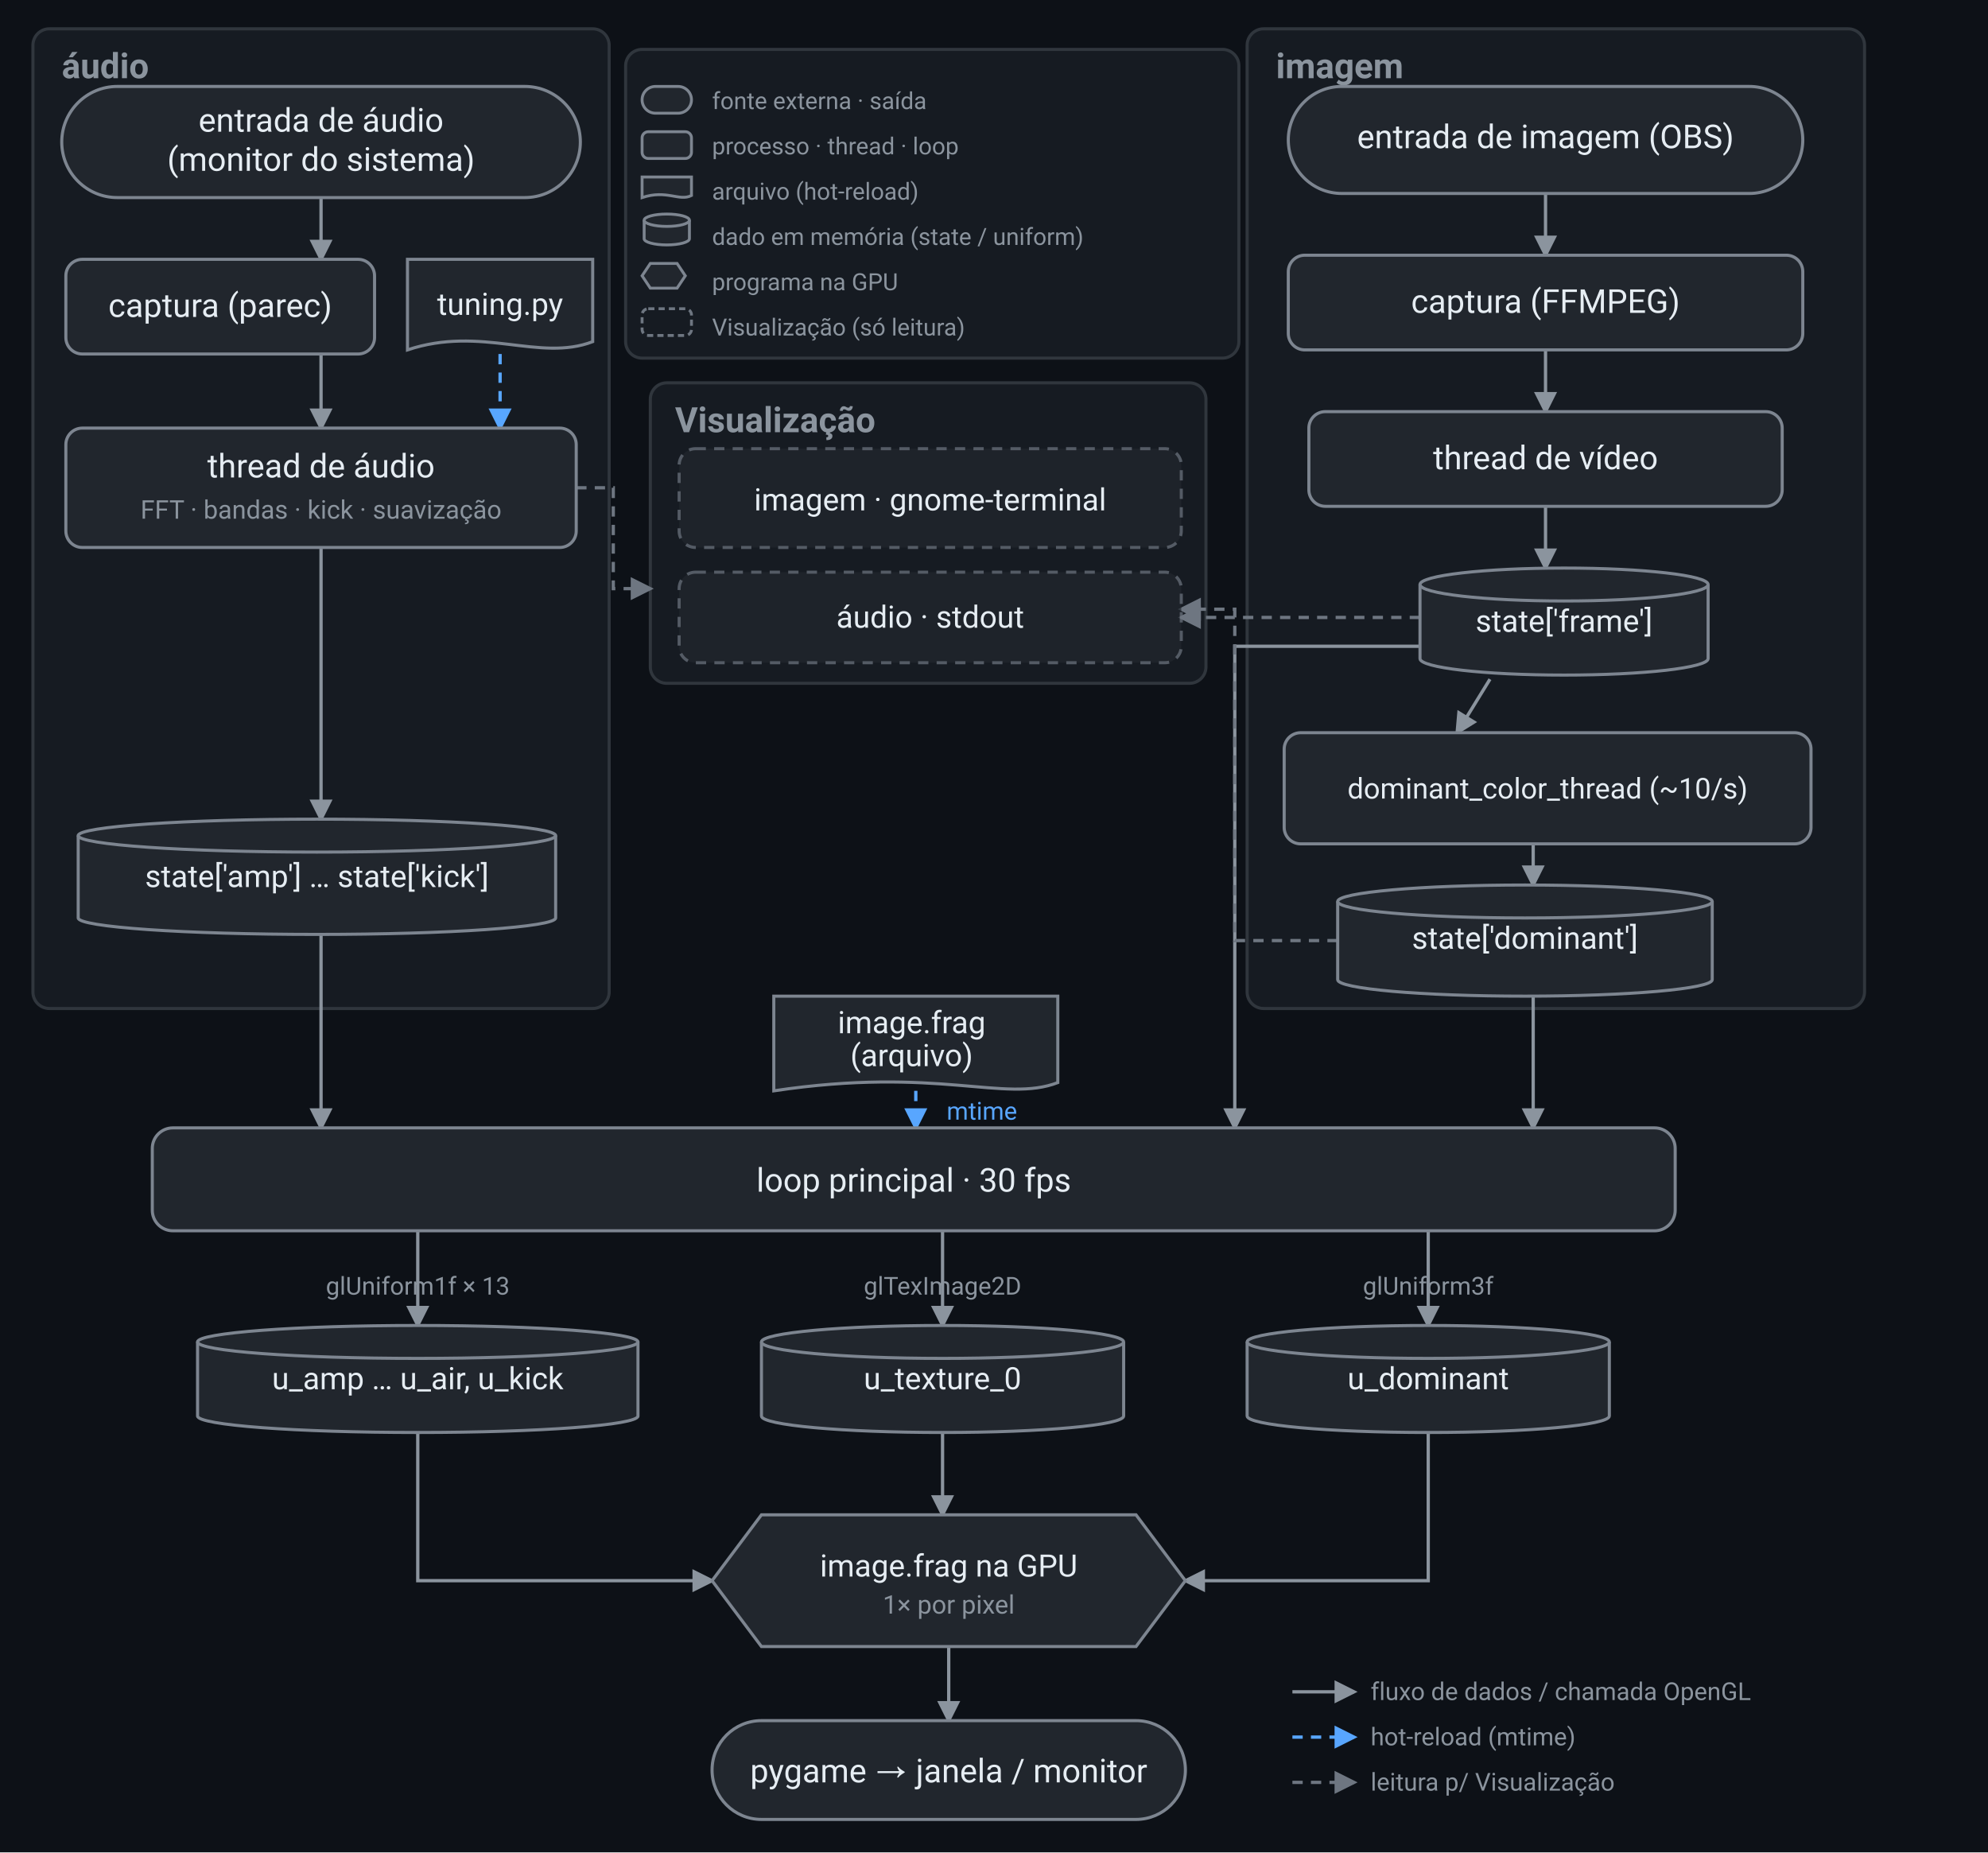
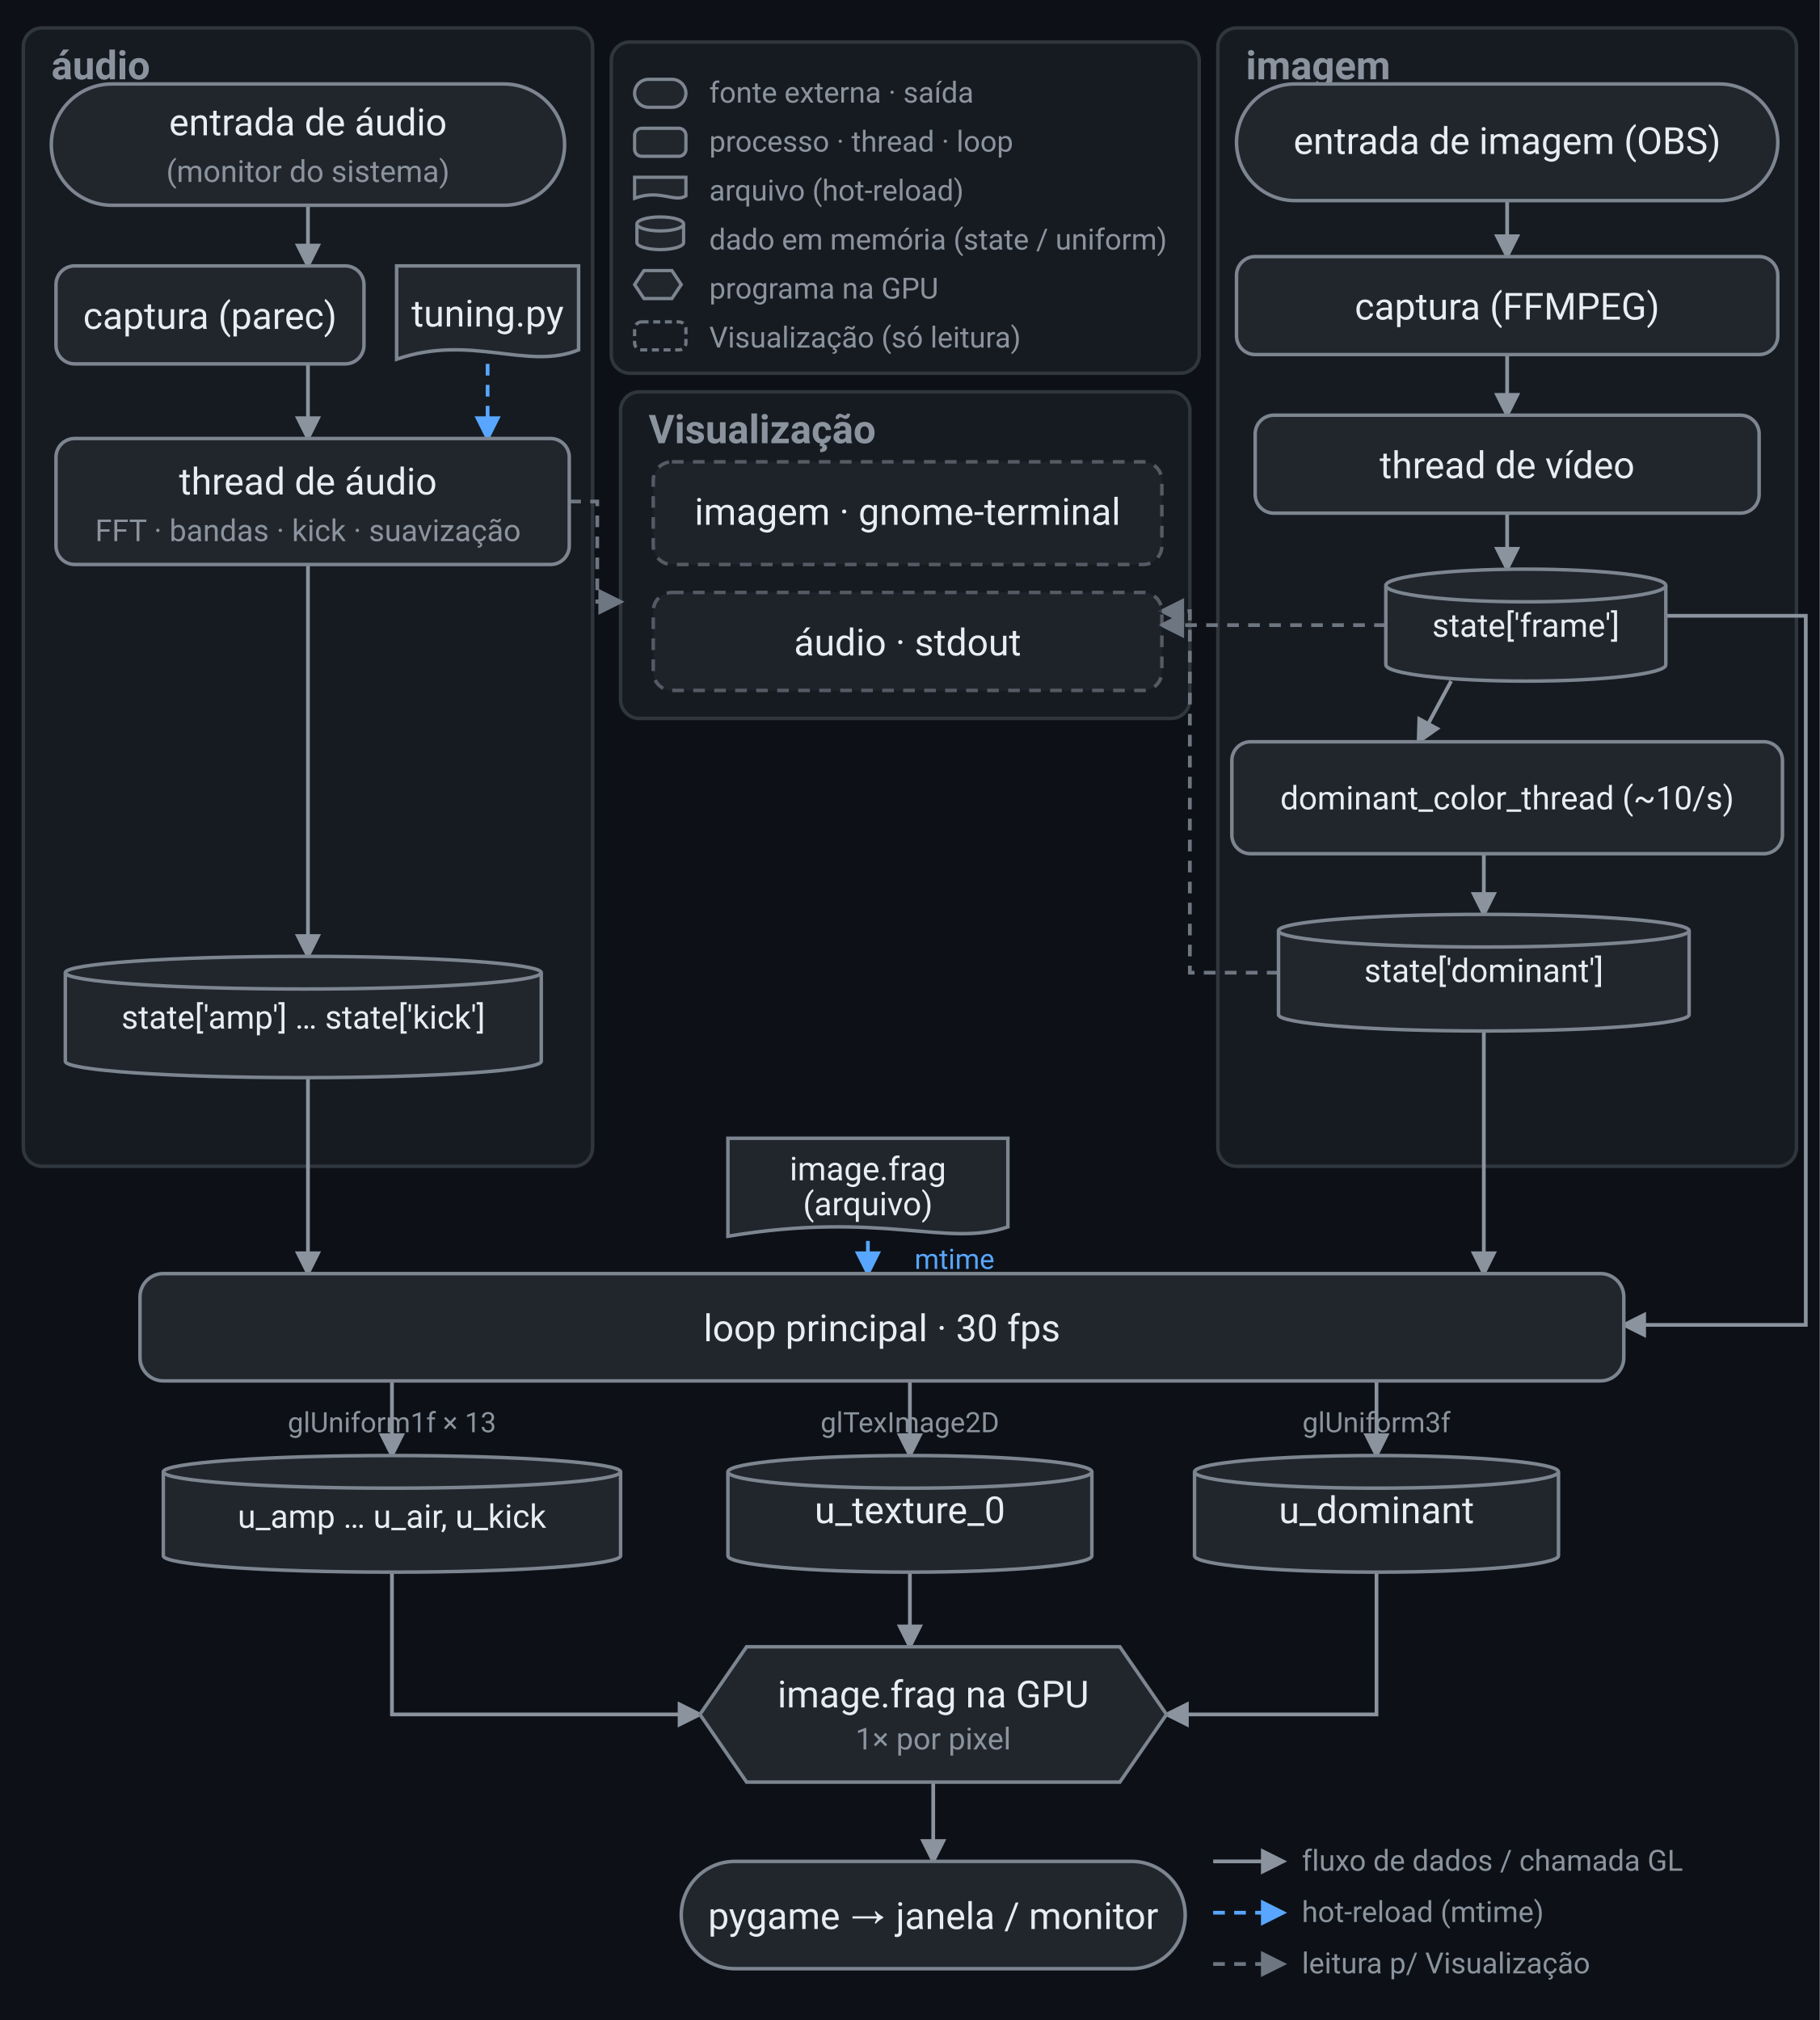
- <svg xmlns="http://www.w3.org/2000/svg" viewBox="0 0 966 900" font-family="-apple-system, Segoe UI, Roboto, Helvetica, Arial, sans-serif">
+ <svg xmlns="http://www.w3.org/2000/svg" width="780" height="866" viewBox="0 0 780 866" font-family="-apple-system, Segoe UI, Roboto, Helvetica, Arial, sans-serif">
  <defs>
    <marker id="ar" viewBox="0 0 10 10" refX="8.5" refY="5" markerWidth="7" markerHeight="7" orient="auto-start-reverse">
      <path d="M0,0 L10,5 L0,10 z" fill="#8b949e" />
    </marker>
    <marker id="arg" viewBox="0 0 10 10" refX="8.5" refY="5" markerWidth="7" markerHeight="7" orient="auto-start-reverse">
      <path d="M0,0 L10,5 L0,10 z" fill="#6e7681" />
    </marker>
    <marker id="arb" viewBox="0 0 10 10" refX="8.5" refY="5" markerWidth="7" markerHeight="7" orient="auto-start-reverse">
      <path d="M0,0 L10,5 L0,10 z" fill="#58a6ff" />
    </marker>
  </defs>
-   <rect x="0" y="0" width="966" height="900" fill="#0d1117" />
+   <rect x="0" y="0" width="780" height="866" fill="#0d1117" />
  <g fill="#161b22" stroke="#30363d" stroke-width="1.5">
-     <rect x="16" y="14" width="280" height="476" rx="8" />
-     <rect x="316" y="186" width="270" height="146" rx="8" />
-     <rect x="606" y="14" width="300" height="476" rx="8" />
+     <rect x="10" y="12" width="244" height="488" rx="8" />
+     <rect x="266" y="168" width="244" height="140" rx="8" />
+     <rect x="522" y="12" width="248" height="488" rx="8" />
  </g>
  <g font-size="17" font-weight="600" fill="#8b949e">
-     <text x="30" y="38">áudio</text>
-     <text x="328" y="210">Visualização</text>
-     <text x="620" y="38">imagem</text>
+     <text x="22" y="34">áudio</text>
+     <text x="278" y="190">Visualização</text>
+     <text x="534" y="34">imagem</text>
  </g>
-   <rect x="304" y="24" width="298" height="150" rx="8" fill="#161b22" stroke="#30363d" stroke-width="1.5" />
+   <rect x="262" y="18" width="252" height="142" rx="8" fill="#161b22" stroke="#30363d" stroke-width="1.5" />
  <g stroke="#7d8590" stroke-width="1.4" fill="#21262d">
-     <rect x="312" y="42" width="24" height="13" rx="6.5" />
-     <rect x="312" y="64" width="24" height="13" rx="3" />
-     <path d="M312,86 h24 v9 c-6,3 -12,-3 -24,1 z" />
-     <path d="M313,107 v9 a11,3 0 0 0 22,0 v-9" />
-     <ellipse cx="324" cy="107" rx="11" ry="3" />
-     <path d="M316,128 h13 l4,6 -4,6 h-13 l-4,-6 z" />
+     <rect x="272" y="34" width="22" height="12" rx="6" />
+     <rect x="272" y="55" width="22" height="12" rx="3" />
+     <path d="M272,76 h22 v8 c-5,3 -11,-3 -22,1 z" />
+     <path d="M273,96 v8 a10,3 0 0 0 20,0 v-8" />
+     <ellipse cx="283" cy="96" rx="10" ry="3" />
+     <path d="M276,116 h12 l4,6 -4,6 h-12 l-4,-6 z" />
  </g>
-   <rect x="312" y="150" width="24" height="13" rx="3" fill="none" stroke="#6e7681" stroke-width="1.4" stroke-dasharray="3 2" />
-   <g font-size="11.5" fill="#8b949e">
-     <text x="346" y="53">fonte externa · saída</text>
-     <text x="346" y="75">processo · thread · loop</text>
-     <text x="346" y="97">arquivo (hot-reload)</text>
-     <text x="346" y="119">dado em memória (state / uniform)</text>
-     <text x="346" y="141">programa na GPU</text>
-     <text x="346" y="163">Visualização (só leitura)</text>
+   <rect x="272" y="138" width="22" height="12" rx="3" fill="none" stroke="#6e7681" stroke-width="1.4" stroke-dasharray="3 2" />
+   <g font-size="12.5" fill="#8b949e">
+     <text x="304" y="44">fonte externa · saída</text>
+     <text x="304" y="65">processo · thread · loop</text>
+     <text x="304" y="86">arquivo (hot-reload)</text>
+     <text x="304" y="107">dado em memória (state / uniform)</text>
+     <text x="304" y="128">programa na GPU</text>
+     <text x="304" y="149">Visualização (só leitura)</text>
  </g>
  <g fill="none" stroke="#8b949e" stroke-width="1.6" marker-end="url(#ar)">
-     <path d="M156,96 V126" />
-     <path d="M156,172 V208" />
-     <path d="M156,266 V398" />
-     <path d="M751,94 V124" />
-     <path d="M751,170 V200" />
-     <path d="M751,246 V276" />
-     <path d="M724,330 L708,356" />
-     <path d="M745,410 V430" />
-     <path d="M156,454 V548" />
-     <path d="M690,314 H600 V548" />
-     <path d="M745,484 V548" />
-     <path d="M203,598 V644" />
-     <path d="M458,598 V644" />
-     <path d="M694,598 V644" />
-     <path d="M203,696 V768 H346" />
-     <path d="M458,696 V736" />
-     <path d="M694,696 V768 H576" />
-     <path d="M461,800 V836" />
+     <path d="M132,88 V114" />
+     <path d="M132,156 V188" />
+     <path d="M132,242 V410" />
+     <path d="M646,86 V110" />
+     <path d="M646,152 V178" />
+     <path d="M646,220 V244" />
+     <path d="M622,292 L608,318" />
+     <path d="M636,366 V392" />
+     <path d="M132,462 V546" />
+     <path d="M714,264 H774 V568 H696" />
+     <path d="M636,442 V546" />
+     <path d="M168,592 V624" />
+     <path d="M390,592 V624" />
+     <path d="M590,592 V624" />
+     <path d="M168,672 V735 H300" />
+     <path d="M390,672 V706" />
+     <path d="M590,672 V735 H500" />
+     <path d="M400,764 V798" />
  </g>
  <g fill="none" stroke="#6e7681" stroke-width="1.6" stroke-dasharray="5 4" marker-end="url(#arg)">
-     <path d="M280,237 H298 V286 H316" />
-     <path d="M690,300 H574" />
-     <path d="M650,457 H600 V296 H574" />
+     <path d="M244,215 H256 V258 H266" />
+     <path d="M594,268 H498" />
+     <path d="M548,417 H510 V262 H498" />
  </g>
  <g fill="none" stroke="#58a6ff" stroke-width="1.6" stroke-dasharray="5 4" marker-end="url(#arb)">
-     <path d="M243,172 V208" />
-     <path d="M445,530 V548" />
+     <path d="M209,156 V188" />
+     <path d="M372,532 V546" />
  </g>
  <g font-size="12" fill="#8b949e" text-anchor="middle">
-     <text x="243" y="166" fill="#58a6ff">mtime</text>
-     <text x="460" y="544" fill="#58a6ff" text-anchor="start">mtime</text>
-     <text x="203" y="629">glUniform1f × 13</text>
-     <text x="458" y="629">glTexImage2D</text>
-     <text x="694" y="629">glUniform3f</text>
+     <text x="209" y="150" fill="#58a6ff">mtime</text>
+     <text x="392" y="544" fill="#58a6ff" text-anchor="start">mtime</text>
+     <text x="168" y="614">glUniform1f × 13</text>
+     <text x="390" y="614">glTexImage2D</text>
+     <text x="590" y="614">glUniform3f</text>
  </g>
  <g fill="#21262d" stroke="#7d8590" stroke-width="1.5">
-     <rect x="30" y="42" width="252" height="54" rx="27" />
-     <rect x="626" y="42" width="250" height="52" rx="26" />
-     <rect x="346" y="836" width="230" height="48" rx="24" />
+     <rect x="22" y="36" width="220" height="52" rx="26" />
+     <rect x="530" y="36" width="232" height="50" rx="25" />
+     <rect x="292" y="798" width="216" height="46" rx="23" />
  </g>
  <g fill="#21262d" stroke="#7d8590" stroke-width="1.5">
-     <rect x="32" y="126" width="150" height="46" rx="8" />
-     <rect x="32" y="208" width="248" height="58" rx="8" />
-     <rect x="626" y="124" width="250" height="46" rx="8" />
-     <rect x="636" y="200" width="230" height="46" rx="8" />
-     <rect x="624" y="356" width="256" height="54" rx="8" />
-     <rect x="74" y="548" width="740" height="50" rx="10" />
+     <rect x="24" y="114" width="132" height="42" rx="8" />
+     <rect x="24" y="188" width="220" height="54" rx="8" />
+     <rect x="530" y="110" width="232" height="42" rx="8" />
+     <rect x="538" y="178" width="216" height="42" rx="8" />
+     <rect x="528" y="318" width="236" height="48" rx="8" />
+     <rect x="60" y="546" width="636" height="46" rx="10" />
  </g>
  <g fill="#21262d" stroke="#7d8590" stroke-width="1.5">
-     <path d="M198,126 H288 V166 C262,176 234,158 198,170 Z" />
-     <path d="M376,484 H514 V526 C488,536 456,518 376,530 Z" />
+     <path d="M170,114 H248 V150 C226,159 202,143 170,154 Z" />
+     <path d="M312,488 H432 V526 C406,535 378,519 312,530 Z" />
  </g>
  <g fill="#21262d" stroke="#7d8590" stroke-width="1.5">
-     <path d="M38,406 V446 A116,8 0 0 0 270,446 V406" />
-     <ellipse cx="154" cy="406" rx="116" ry="8" />
-     <path d="M690,284 V320 A70,8 0 0 0 830,320 V284" />
-     <ellipse cx="760" cy="284" rx="70" ry="8" />
-     <path d="M650,438 V476 A91,8 0 0 0 832,476 V438" />
-     <ellipse cx="741" cy="438" rx="91" ry="8" />
-     <path d="M96,652 V688 A107,8 0 0 0 310,688 V652" />
-     <ellipse cx="203" cy="652" rx="107" ry="8" />
-     <path d="M370,652 V688 A88,8 0 0 0 546,688 V652" />
-     <ellipse cx="458" cy="652" rx="88" ry="8" />
-     <path d="M606,652 V688 A88,8 0 0 0 782,688 V652" />
-     <ellipse cx="694" cy="652" rx="88" ry="8" />
+     <path d="M28,417 V455 A102,7 0 0 0 232,455 V417" />
+     <ellipse cx="130" cy="417" rx="102" ry="7" />
+     <path d="M594,251 V285 A60,7 0 0 0 714,285 V251" />
+     <ellipse cx="654" cy="251" rx="60" ry="7" />
+     <path d="M548,399 V435 A88,7 0 0 0 724,435 V399" />
+     <ellipse cx="636" cy="399" rx="88" ry="7" />
+     <path d="M70,631 V667 A98,7 0 0 0 266,667 V631" />
+     <ellipse cx="168" cy="631" rx="98" ry="7" />
+     <path d="M312,631 V667 A78,7 0 0 0 468,667 V631" />
+     <ellipse cx="390" cy="631" rx="78" ry="7" />
+     <path d="M512,631 V667 A78,7 0 0 0 668,667 V631" />
+     <ellipse cx="590" cy="631" rx="78" ry="7" />
  </g>
-   <path d="M370,736 H552 L576,768 L552,800 H370 L346,768 Z" fill="#21262d" stroke="#7d8590" stroke-width="1.5" />
+   <path d="M320,706 H480 L500,735 L480,764 H320 L300,735 Z" fill="#21262d" stroke="#7d8590" stroke-width="1.5" />
  <g fill="#21262d" stroke="#6e7681" stroke-width="1.5" stroke-dasharray="5 4" opacity="0.7">
-     <rect x="330" y="218" width="244" height="48" rx="8" />
-     <rect x="330" y="278" width="244" height="44" rx="8" />
+     <rect x="280" y="198" width="218" height="44" rx="8" />
+     <rect x="280" y="254" width="218" height="42" rx="8" />
  </g>
  <g fill="#e6edf3" text-anchor="middle">
    <g font-size="16">
-       <text x="156" y="64">entrada de áudio<tspan x="156" dy="19">(monitor do sistema)</tspan>
-       </text>
-       <text x="107" y="154">captura (parec)</text>
-       <text x="156" y="232">thread de áudio</text>
-       <text x="751" y="72">entrada de imagem (OBS)</text>
-       <text x="751" y="152">captura (FFMPEG)</text>
-       <text x="751" y="228">thread de vídeo</text>
-       <text x="444" y="579">loop principal · 30 fps</text>
-       <text x="461" y="866">pygame → janela / monitor</text>
-     </g>
-     <g font-size="15">
-       <text x="243" y="153">tuning.py</text>
-       <text x="154" y="431">state['amp'] … state['kick']</text>
-       <text x="760" y="307">state['frame']</text>
-       <text x="741" y="461">state['dominant']</text>
-       <text x="452" y="248">imagem · gnome-terminal</text>
-       <text x="452" y="305">áudio · stdout</text>
-       <text x="203" y="675">u_amp … u_air, u_kick</text>
-       <text x="458" y="675">u_texture_0</text>
-       <text x="694" y="675">u_dominant</text>
-       <text x="443" y="502">image.frag<tspan x="443" dy="16">(arquivo)</tspan>
-       </text>
-       <text x="461" y="766">image.frag na GPU</text>
+       <text x="132" y="58">entrada de áudio</text>
+       <text x="90" y="141">captura (parec)</text>
+       <text x="132" y="212">thread de áudio</text>
+       <text x="646" y="66">entrada de imagem (OBS)</text>
+       <text x="646" y="137">captura (FFMPEG)</text>
+       <text x="646" y="205">thread de vídeo</text>
+       <text x="378" y="575">loop principal · 30 fps</text>
+       <text x="400" y="827">pygame → janela / monitor</text>
+       <text x="209" y="140">tuning.py</text>
+       <text x="390" y="653">u_texture_0</text>
+       <text x="590" y="653">u_dominant</text>
+       <text x="400" y="732">image.frag na GPU</text>
+       <text x="389" y="225">imagem · gnome-terminal</text>
+       <text x="389" y="281">áudio · stdout</text>
    </g>
    <g font-size="14">
-       <text x="752" y="388">dominant_color_thread (~10/s)</text>
+       <text x="130" y="441">state['amp'] … state['kick']</text>
+       <text x="654" y="273">state['frame']</text>
+       <text x="636" y="421">state['dominant']</text>
+       <text x="646" y="347">dominant_color_thread (~10/s)</text>
+       <text x="168" y="655">u_amp … u_air, u_kick</text>
+       <text x="372" y="506">image.frag<tspan x="372" dy="15">(arquivo)</tspan>
+       </text>
    </g>
-     <g font-size="12.5" fill="#8b949e">
-       <text x="156" y="252">FFT · bandas · kick · suavização</text>
-       <text x="461" y="784">1× por pixel</text>
+     <g font-size="13" fill="#8b949e">
+       <text x="132" y="78">(monitor do sistema)</text>
+       <text x="132" y="232">FFT · bandas · kick · suavização</text>
+       <text x="400" y="750">1× por pixel</text>
    </g>
  </g>
-   <g font-size="12" fill="#8b949e">
-     <line x1="628" y1="822" x2="658" y2="822" stroke="#8b949e" stroke-width="1.6" marker-end="url(#ar)" />
-     <text x="666" y="826">fluxo de dados / chamada OpenGL</text>
-     <line x1="628" y1="844" x2="658" y2="844" stroke="#58a6ff" stroke-width="1.6" stroke-dasharray="5 4" marker-end="url(#arb)" />
-     <text x="666" y="848">hot-reload (mtime)</text>
-     <line x1="628" y1="866" x2="658" y2="866" stroke="#6e7681" stroke-width="1.6" stroke-dasharray="5 4" marker-end="url(#arg)" />
-     <text x="666" y="870">leitura p/ Visualização</text>
+   <g font-size="12.5" fill="#8b949e">
+     <line x1="520" y1="798" x2="550" y2="798" stroke="#8b949e" stroke-width="1.6" marker-end="url(#ar)" />
+     <text x="558" y="802">fluxo de dados / chamada GL</text>
+     <line x1="520" y1="820" x2="550" y2="820" stroke="#58a6ff" stroke-width="1.6" stroke-dasharray="5 4" marker-end="url(#arb)" />
+     <text x="558" y="824">hot-reload (mtime)</text>
+     <line x1="520" y1="842" x2="550" y2="842" stroke="#6e7681" stroke-width="1.6" stroke-dasharray="5 4" marker-end="url(#arg)" />
+     <text x="558" y="846">leitura p/ Visualização</text>
  </g>
</svg>
